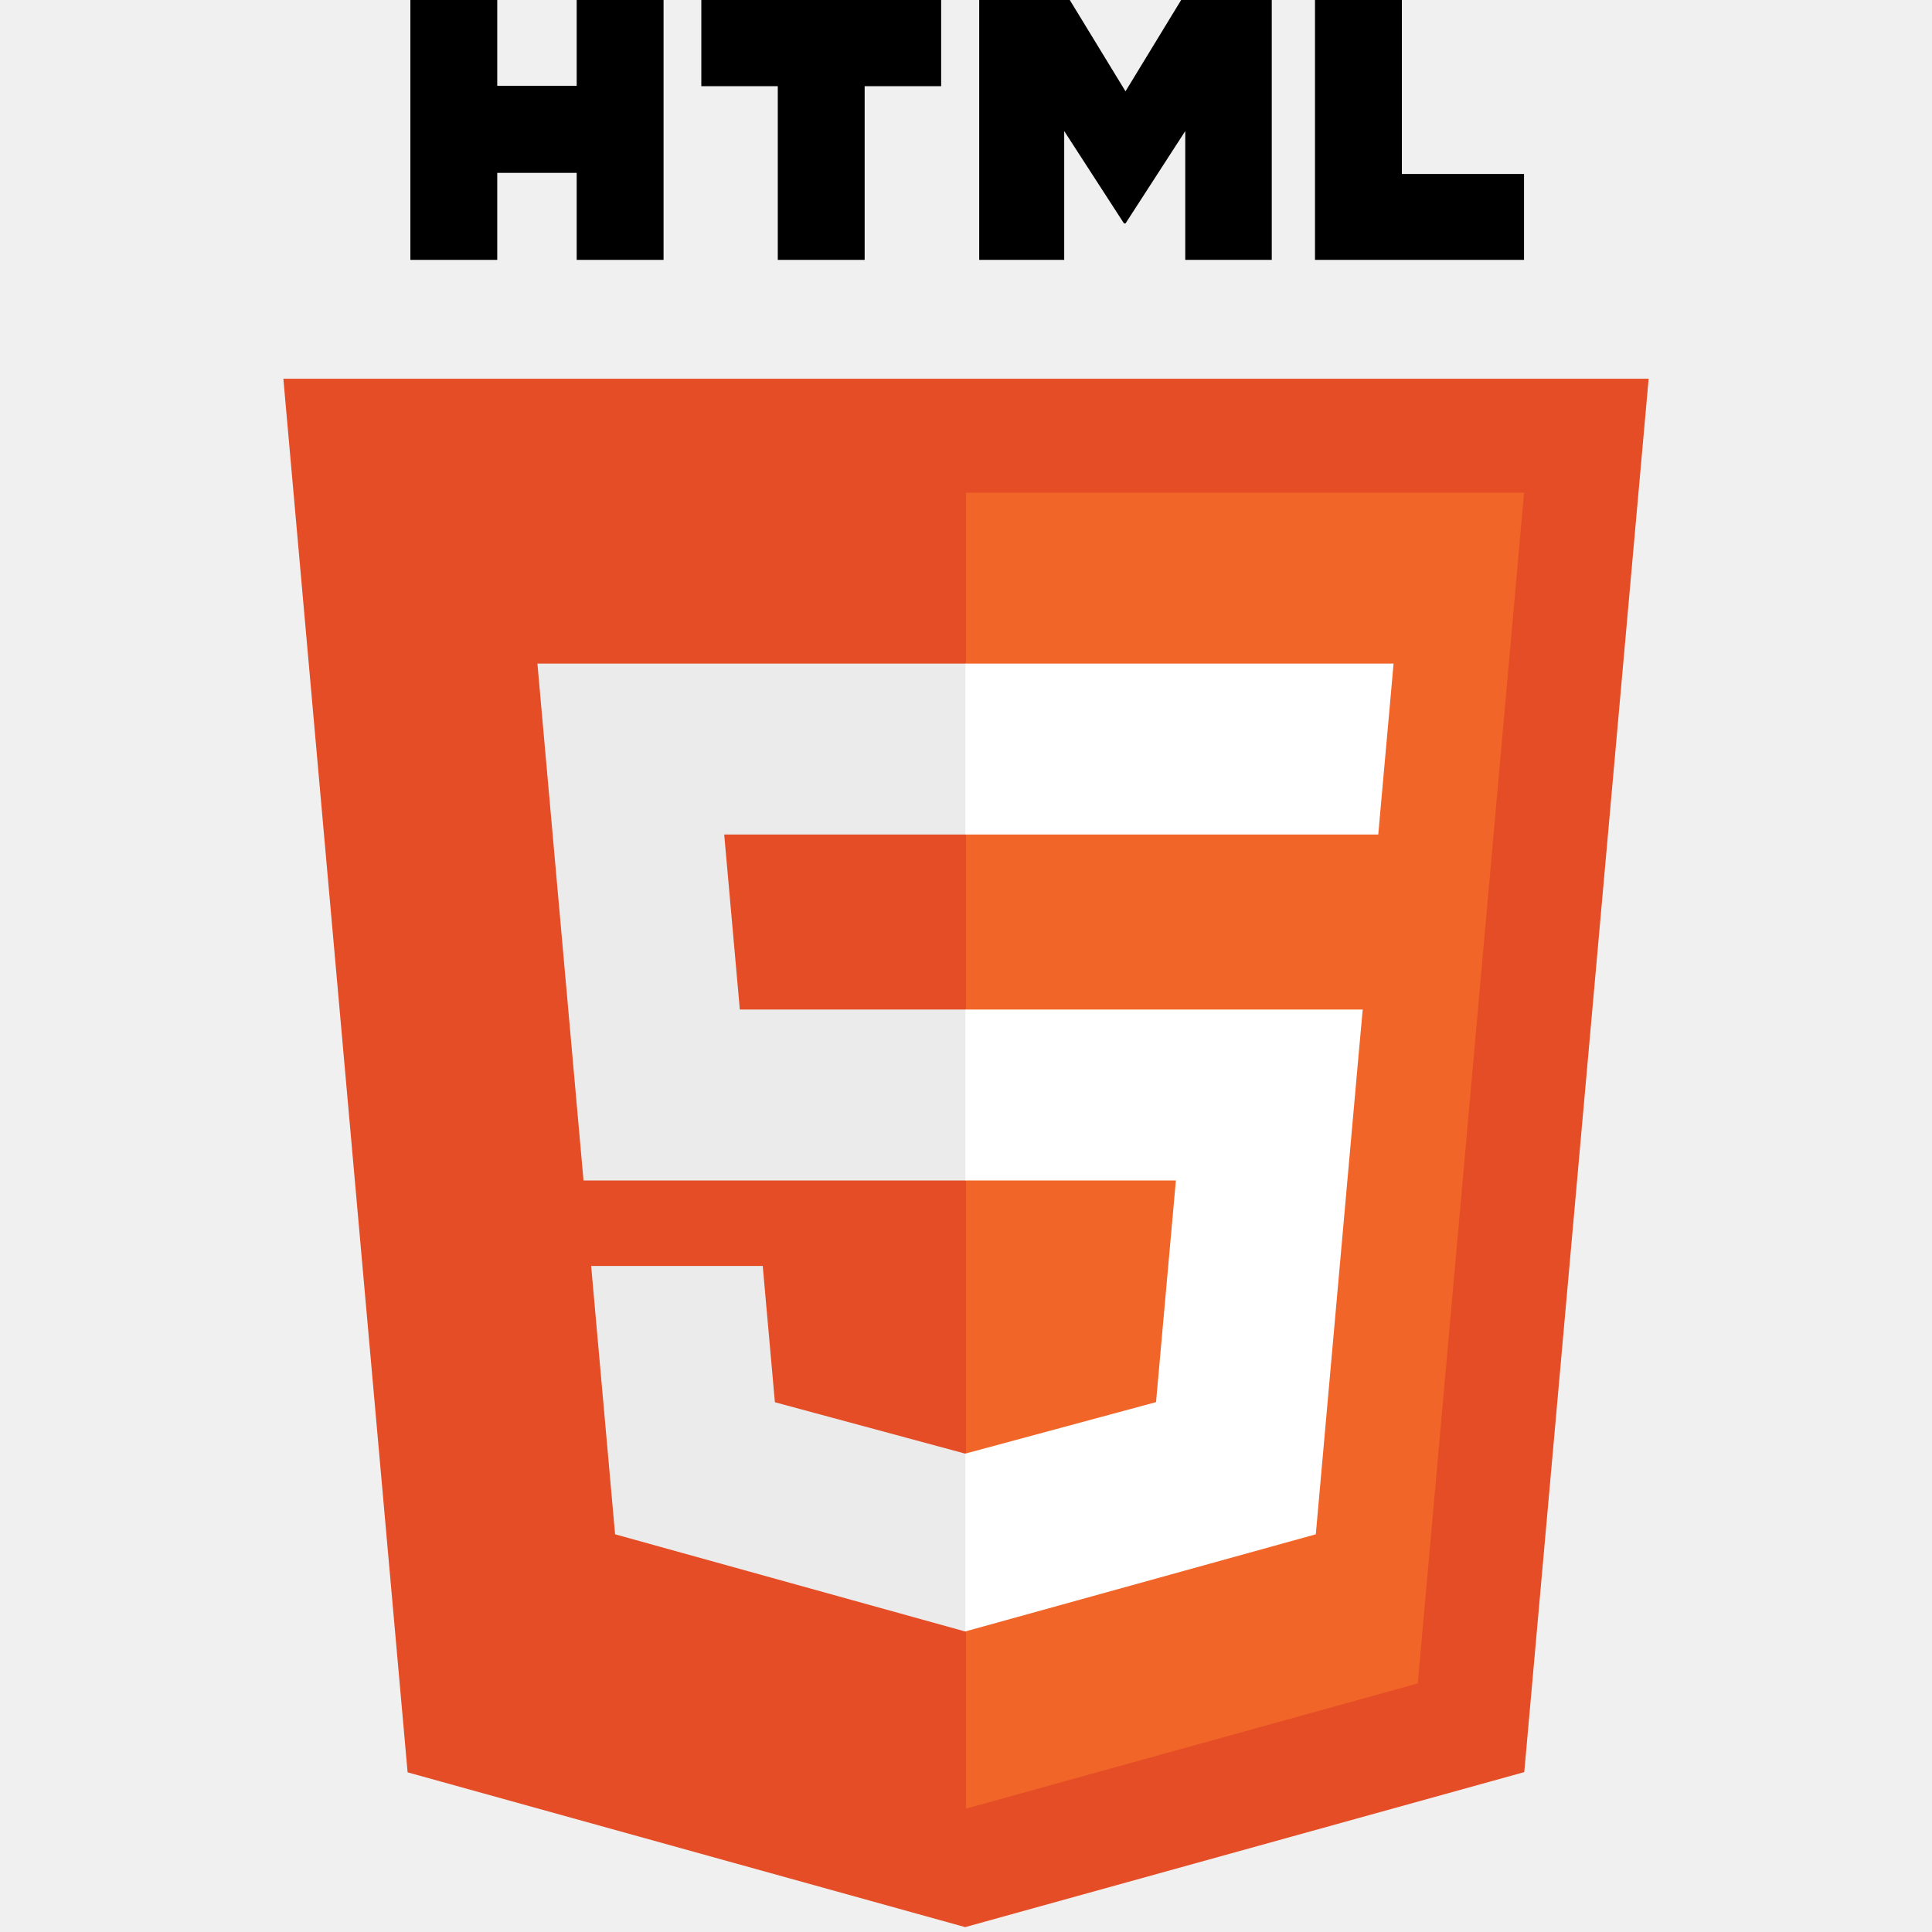
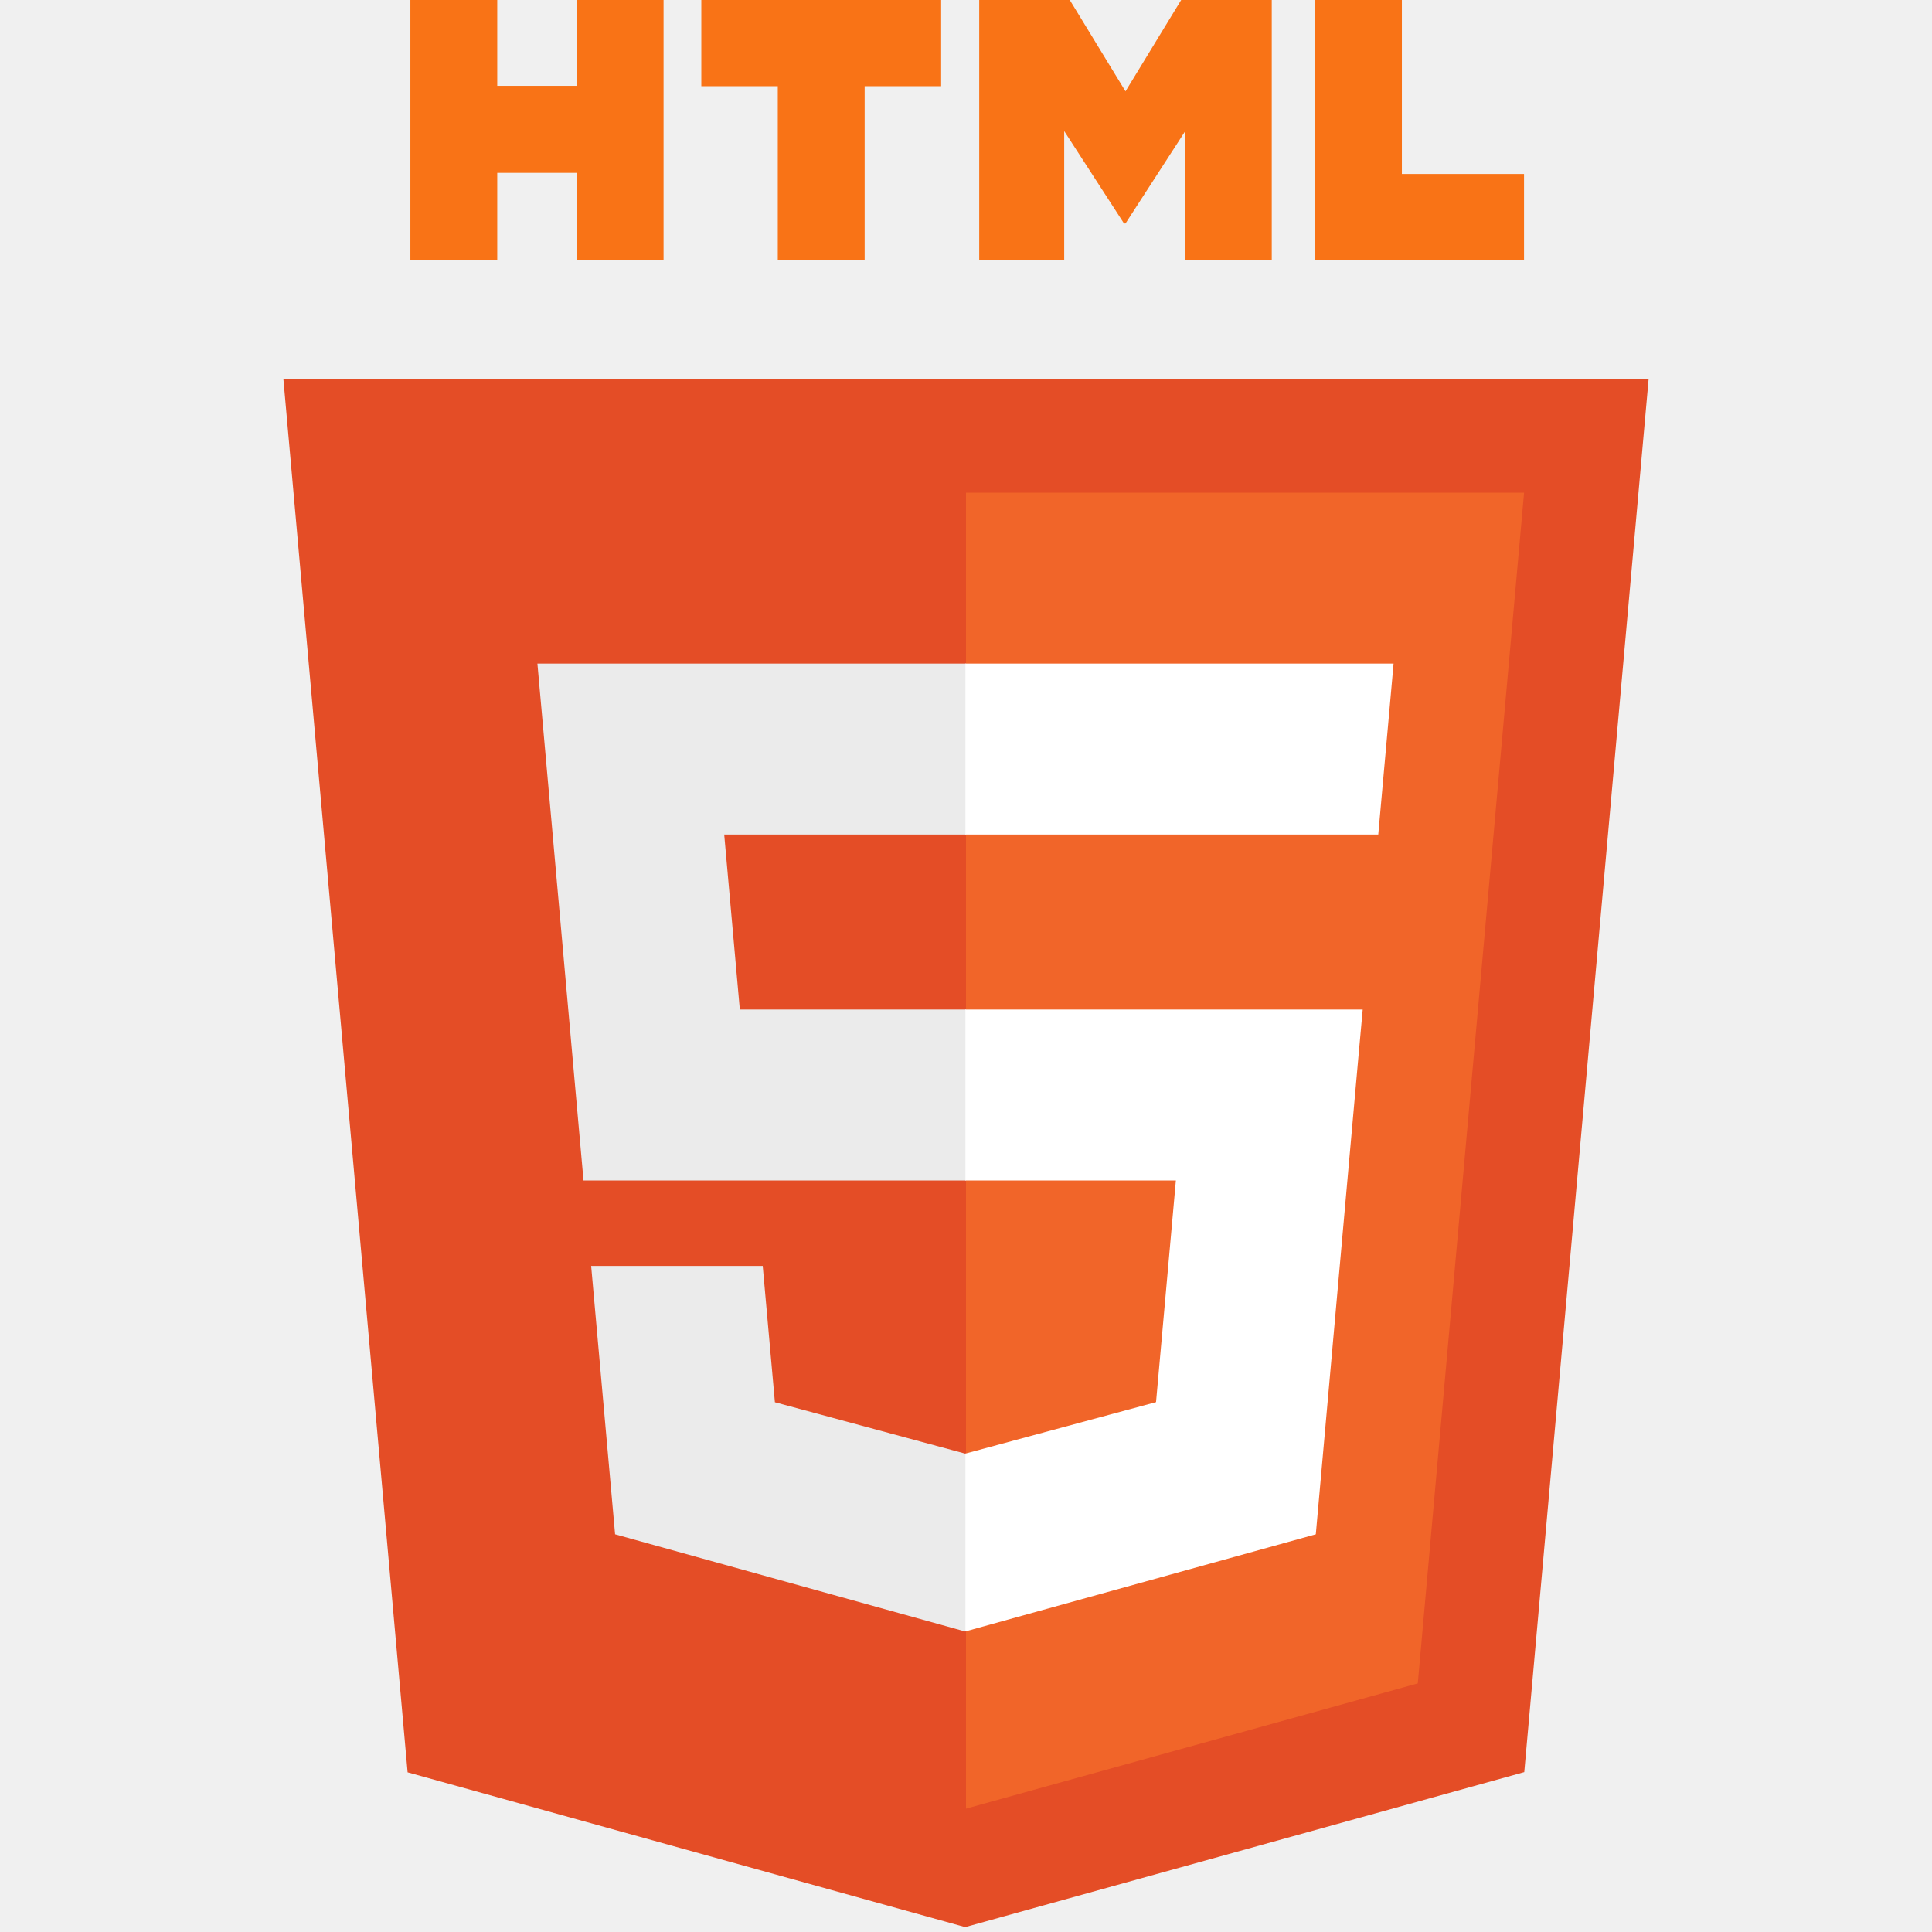
<svg xmlns="http://www.w3.org/2000/svg" width="800px" height="800px" viewBox="-52.5 0 361 361" version="1.1" preserveAspectRatio="xMidYMid">
  <g>
    <path d="M255.555,70.766 L232.314,331.125 L127.844,360.088 L23.662,331.166 L0.445,70.766 L255.555,70.766 L255.555,70.766 Z" fill="#E44D26">

</path>
    <path d="M128,337.95 L212.417,314.547 L232.278,92.057 L128,92.057 L128,337.95 L128,337.95 Z" fill="#F16529">

</path>
    <path d="M82.82,155.932 L128,155.932 L128,123.995 L47.917,123.995 L48.681,132.563 L56.531,220.573 L128,220.573 L128,188.636 L85.739,188.636 L82.82,155.932 L82.82,155.932 Z" fill="#EBEBEB">

</path>
    <path d="M90.018,236.542 L57.958,236.542 L62.432,286.688 L127.853,304.849 L128,304.808 L128,271.58 L127.86,271.617 L92.292,262.013 L90.018,236.542 L90.018,236.542 Z" fill="#EBEBEB">

</path>
-     <path d="M24.181,0 L40.411,0 L40.411,16.035 L55.257,16.035 L55.257,0 L71.488,0 L71.488,48.558 L55.258,48.558 L55.258,32.298 L40.411,32.298 L40.411,48.558 L24.181,48.558 L24.181,0 L24.181,0 L24.181,0 Z" fill="#000000">
+     <path d="M24.181,0 L40.411,0 L40.411,16.035 L55.257,16.035 L55.257,0 L71.488,0 L71.488,48.558 L55.258,48.558 L55.258,32.298 L40.411,32.298 L40.411,48.558 L24.181,48.558 L24.181,0 L24.181,0 L24.181,0 Z" fill="#f97316">

</path>
-     <path d="M92.831,16.103 L78.543,16.103 L78.543,0 L123.357,0 L123.357,16.103 L109.062,16.103 L109.062,48.558 L92.832,48.558 L92.832,16.103 L92.831,16.103 L92.831,16.103 Z" fill="#000000">
+     <path d="M92.831,16.103 L78.543,16.103 L78.543,0 L123.357,0 L123.357,16.103 L109.062,16.103 L109.062,48.558 L92.832,48.558 L92.832,16.103 L92.831,16.103 L92.831,16.103 Z" fill="#f97316">

</path>
-     <path d="M130.469,0 L147.393,0 L157.803,17.062 L168.203,0 L185.132,0 L185.132,48.558 L168.969,48.558 L168.969,24.49 L157.803,41.755 L157.524,41.755 L146.35,24.49 L146.35,48.558 L130.469,48.558 L130.469,0 L130.469,0 Z" fill="#000000">
+     <path d="M130.469,0 L147.393,0 L157.803,17.062 L168.203,0 L185.132,0 L185.132,48.558 L168.969,48.558 L168.969,24.49 L157.803,41.755 L157.524,41.755 L146.35,24.49 L146.35,48.558 L130.469,48.558 L130.469,0 L130.469,0 Z" fill="#f97316">

</path>
-     <path d="M193.21,0 L209.445,0 L209.445,32.508 L232.269,32.508 L232.269,48.558 L193.21,48.558 L193.21,0 L193.21,0 Z" fill="#000000">
+     <path d="M193.21,0 L209.445,0 L209.445,32.508 L232.269,32.508 L232.269,48.558 L193.21,48.558 L193.21,0 L193.21,0 Z" fill="#f97316">

</path>
    <path d="M127.89,220.573 L167.217,220.573 L163.509,261.993 L127.89,271.607 L127.89,304.833 L193.362,286.688 L193.843,281.292 L201.348,197.212 L202.127,188.636 L127.89,188.636 L127.89,220.573 L127.89,220.573 Z" fill="#FFFFFF">

</path>
    <path d="M127.89,155.854 L127.89,155.932 L205.033,155.932 L205.673,148.754 L207.129,132.563 L207.892,123.995 L127.89,123.995 L127.89,155.854 L127.89,155.854 Z" fill="#FFFFFF">

</path>
  </g>
</svg>
